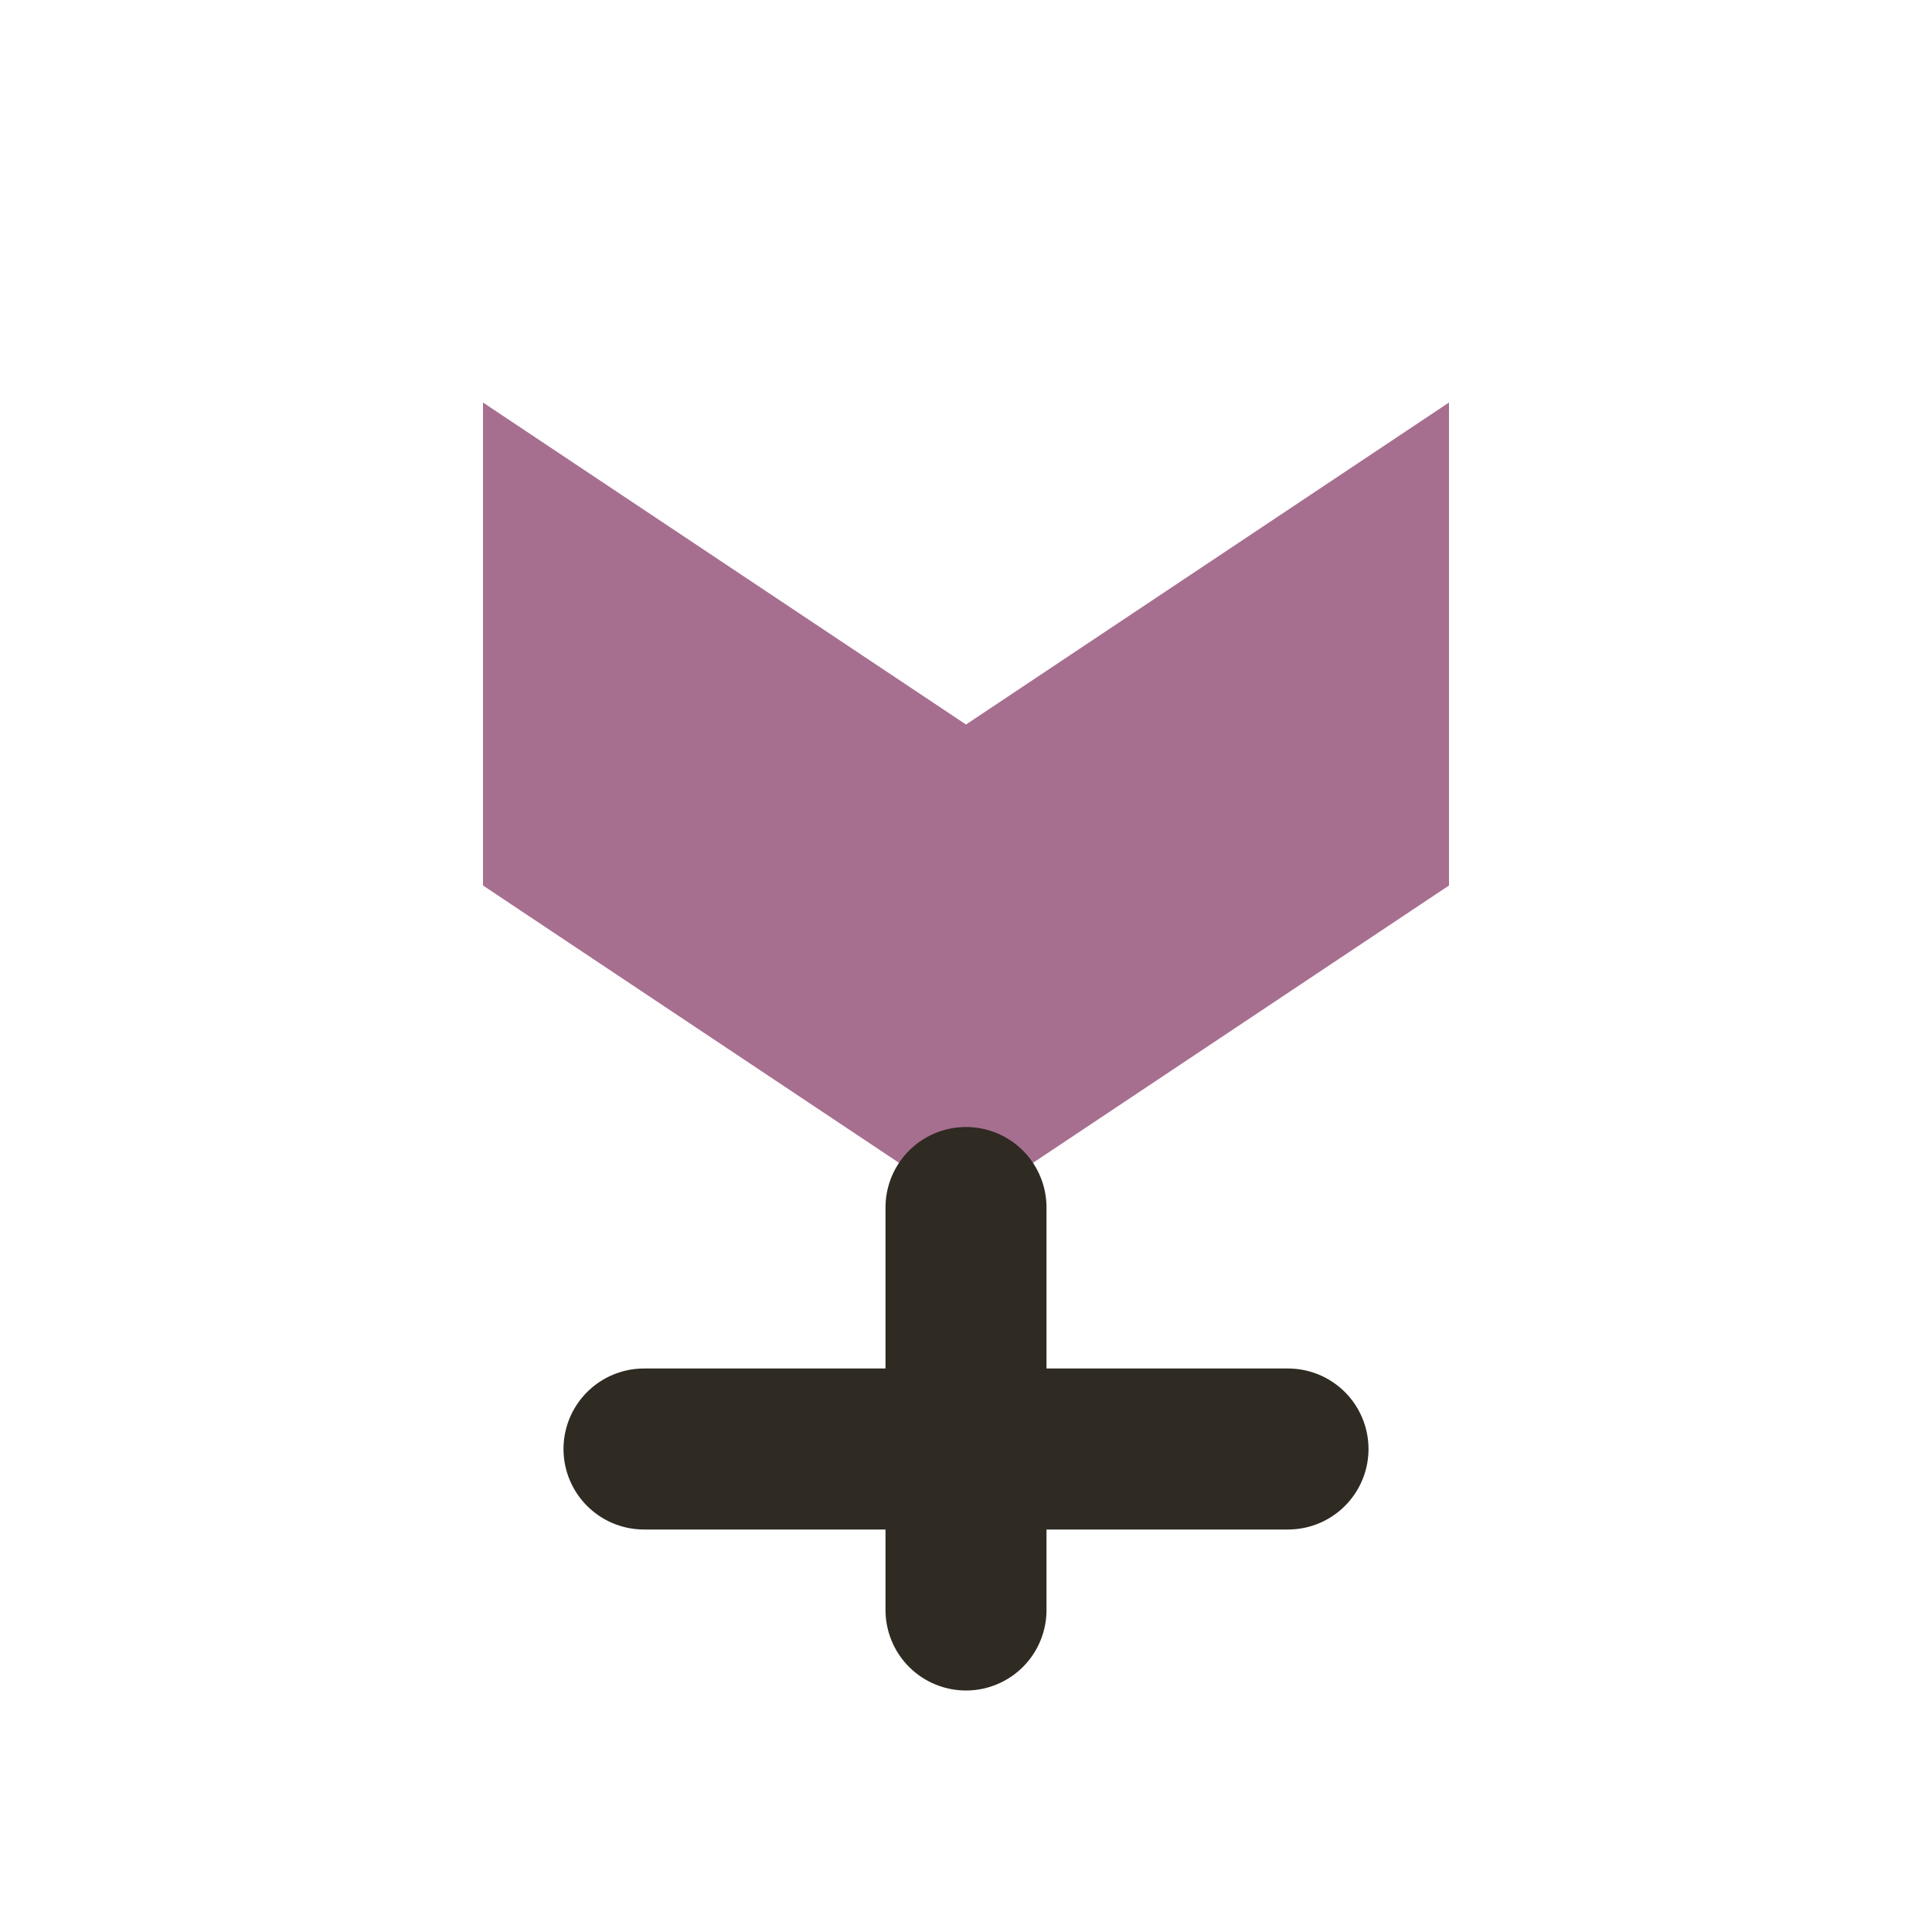
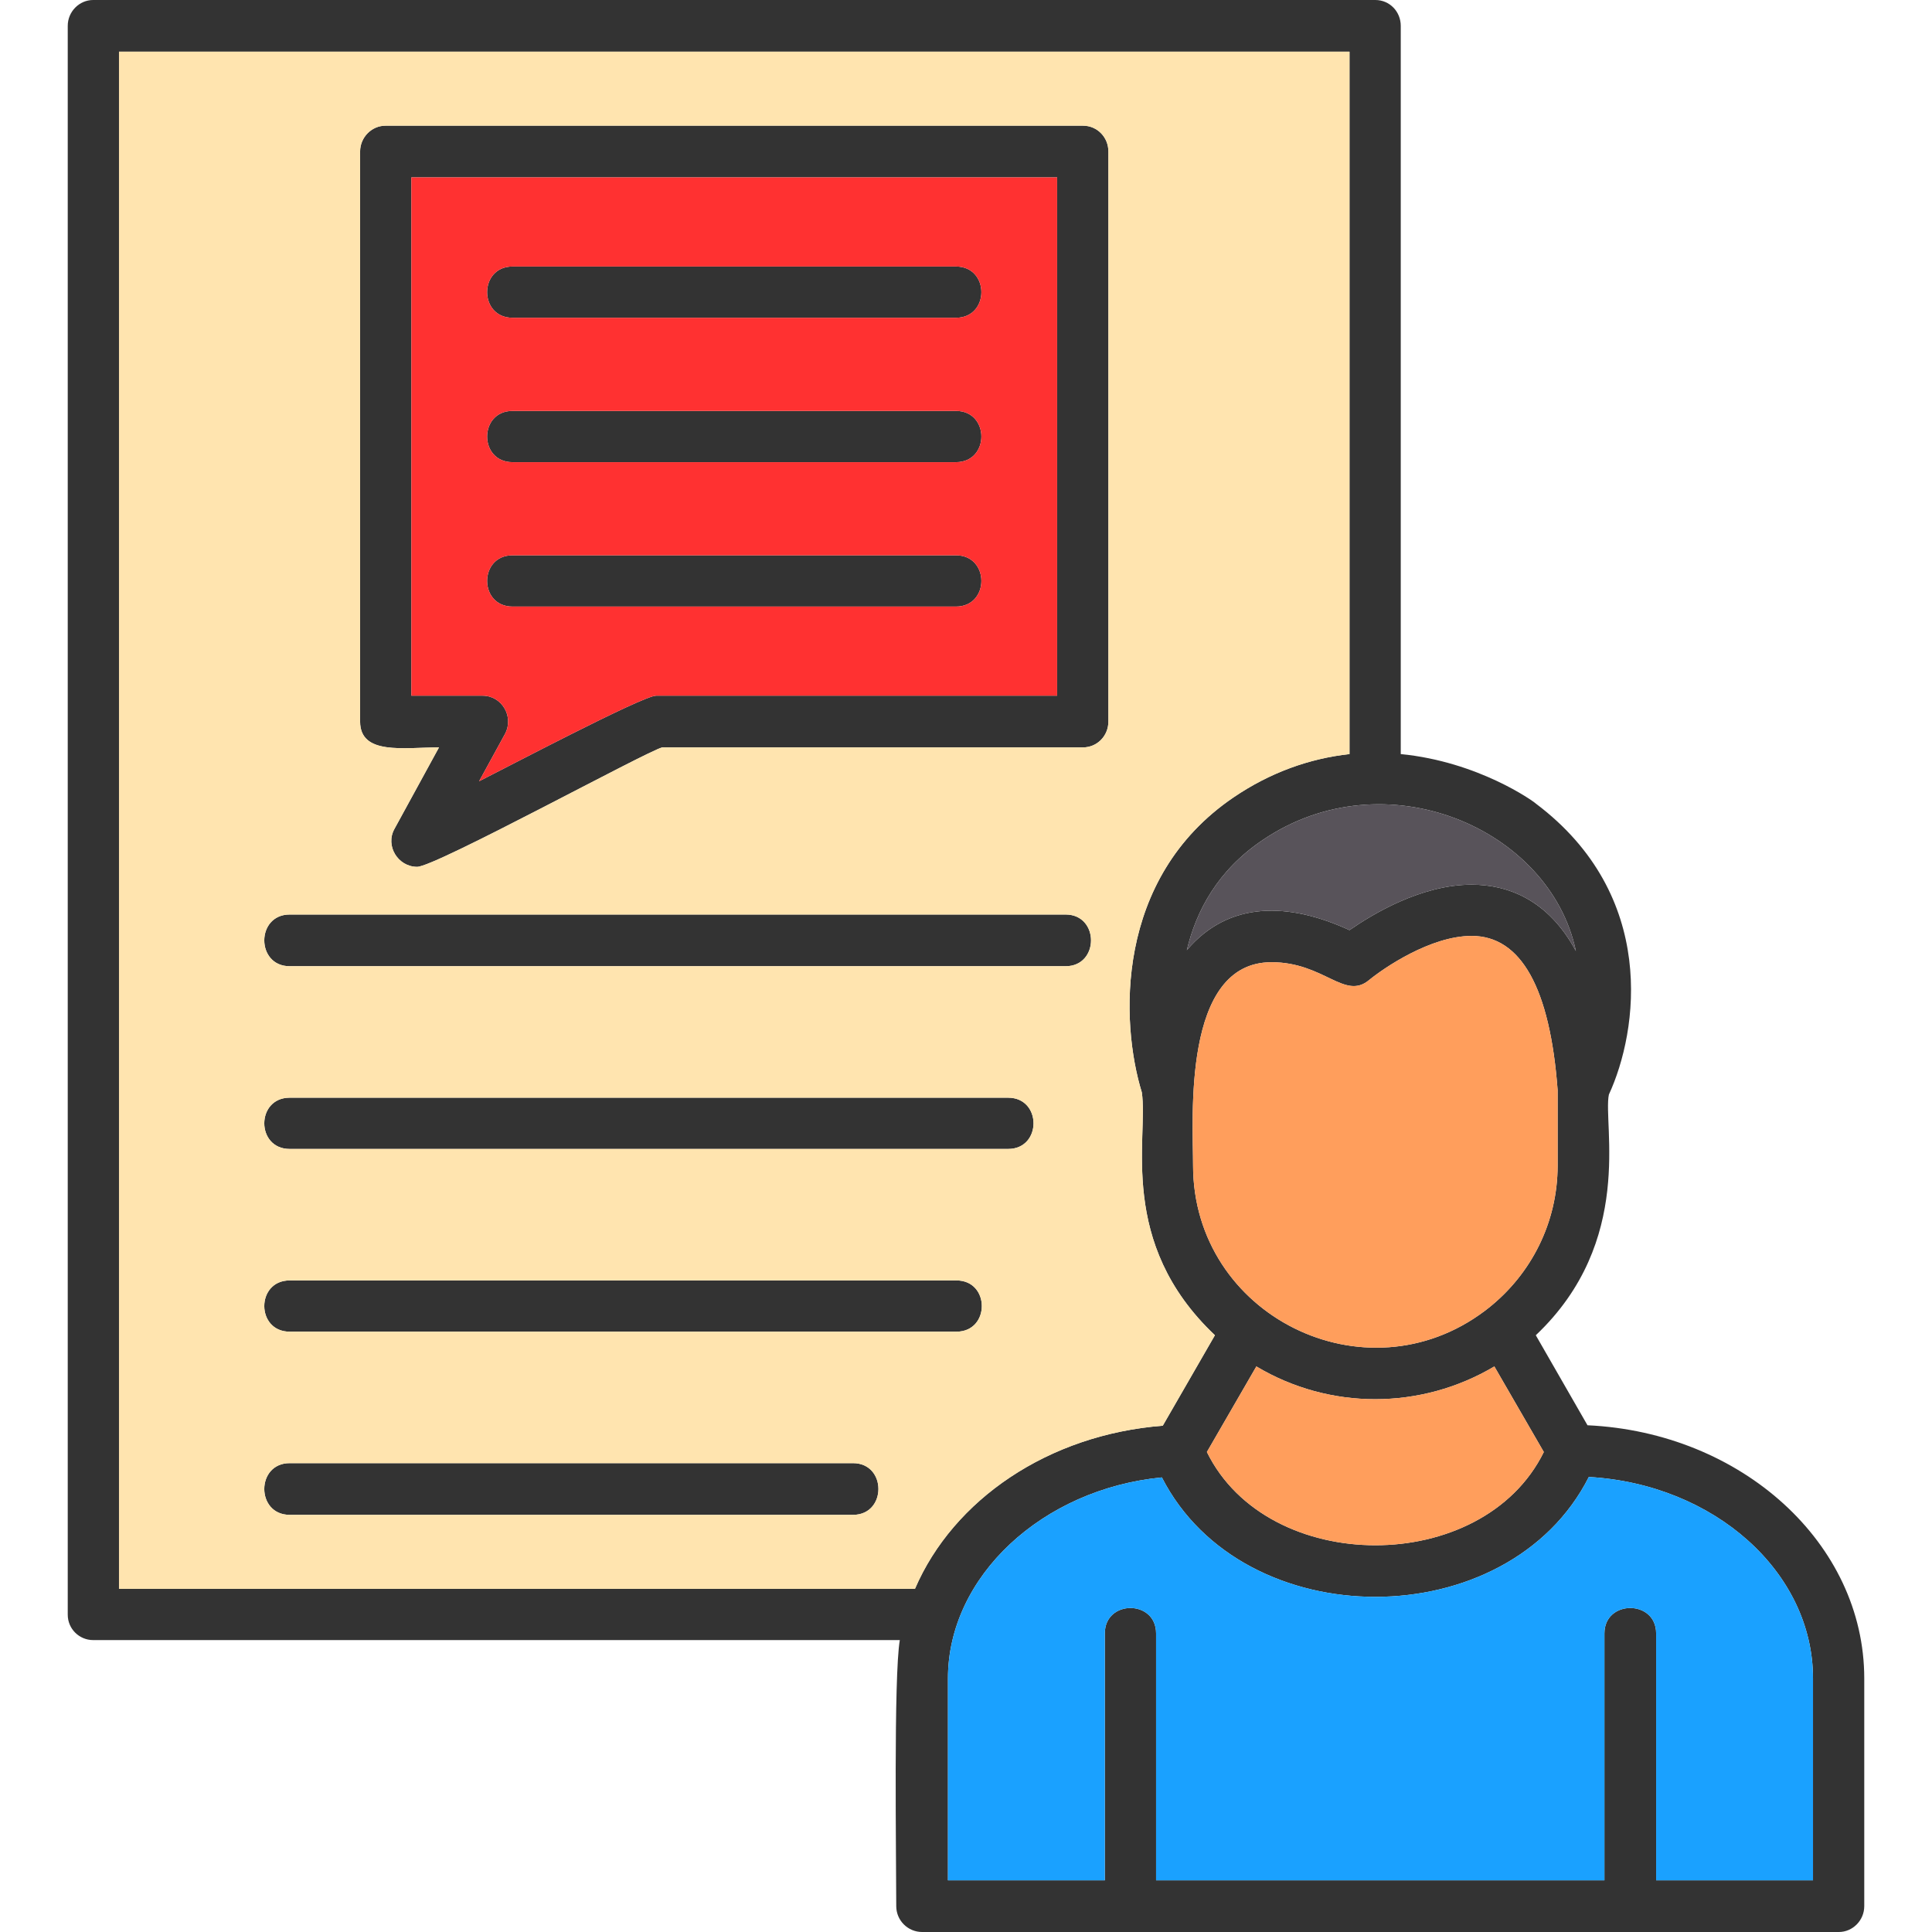
- <svg xmlns="http://www.w3.org/2000/svg" viewBox="0 0 24 24">
-   <path d="m6 5 6 4 6-4v6l-6 4-6-4z" fill="#a76f8f" />
-   <path d="M8 18h8m-4-3v5" stroke="#2f2a22" stroke-width="2" stroke-linecap="round" />
+ <svg xmlns="http://www.w3.org/2000/svg" clip-rule="evenodd" fill-rule="evenodd" height="512" image-rendering="optimizeQuality" shape-rendering="geometricPrecision" text-rendering="geometricPrecision" viewBox="0 0 4335 4335" width="512">
+   <g id="Layer_x0020_1">
+     <path d="m2145 1361h-995c-76 0-76-115 0-115h995c76 0 76 115 0 115zm-126 2319h-1810c-31 0-57-25-57-57v-3565c0-32 26-58 57-58h2877c32 0 57 26 57 58v1634c174 17 298 106 303 111 274 206 230 510 164 653-14 66 59 329-164 540l116 202c346 16 621 265 621 568v511c0 32-26 58-57 58h-2057c-32 0-58-26-58-58 0-109-6-515 8-597zm1009-1988v-1576h-2761v3449h1786c86-200 299-346 556-366l117-203c-220-208-149-443-164-545-48-156-62-480 206-662 81-55 169-87 260-97zm-637 476h-1741c-76 0-76-116 0-116h1741c76 0 76 116 0 116zm-129 410h-1612c-76 0-76-115 0-115h1612c76 0 76 115 0 115zm-116 410h-1496c-76 0-76-115 0-115h1496c76 0 76 115 0 115zm-232 411h-1264c-76 0-76-116 0-116h1264c76 0 76 116 0 116zm-978-1454c-43 0-72-47-51-85l100-183c-79 0-177 18-177-58v-1279c0-32 26-58 57-58h1565c32 0 57 26 57 58v1279c0 32-25 58-57 58h-944c-34 8-509 268-550 268zm-13-384h160c43 0 71 47 50 86l-58 106c52-26 367-192 397-192h900v-1163h-1449zm1785 1697c137 279 619 279 756 0l-111-192c-165 98-370 98-534 0zm-581 961h352v-554c0-76 115-76 115 0v554h1006v-554c0-76 116-76 116 0v554h352v-453c0-239-222-436-503-452-181 358-775 359-958 1-268 26-480 222-480 451zm1205-1278c3-2 6-5 9-7 94-75 154-190 154-319v-169c-17-229-82-346-193-346-92 0-197 72-230 99-55 46-101-40-219-40-201 0-176 350-176 456 0 336 386 529 655 326zm-30-956c79 0 171 32 234 149-58-276-429-435-703-249-101 68-149 159-170 247 95-112 230-107 365-45 52-36 161-102 274-102zm-1157-1272h-995c-76 0-76-115 0-115h995c76 0 76 115 0 115zm0 324h-995c-76 0-76-115 0-115h995c76 0 76 115 0 115z" fill="#333" />
+     <path d="m2145 1361h-995c-76 0-76-115 0-115h995c76 0 76 115 0 115zm-673 200h900v-1163h-1449v1163h160c43 0 71 47 50 86l-58 106c52-26 367-192 397-192zm673-524h-995c-76 0-76-115 0-115h995c76 0 76 115 0 115zm0-324h-995c-76 0-76-115 0-115h995c76 0 76 115 0 115z" fill="#ff3131" />
+     <path d="m2487 340v1279c0 32-25 58-57 58h-944c-34 8-509 268-550 268-43 0-72-47-51-85l100-183c-79 0-177 18-177-58v-1279c0-32 26-58 57-58h1565c32 0 57 26 57 58zm-1837 1712h1741c76 0 76 116 0 116h-1741c-76 0-76-116 0-116zm0 411h1612c76 0 76 115 0 115h-1612c-76 0-76-115 0-115zm0 410h1496c76 0 76 115 0 115h-1496c-76 0-76-115 0-115zm0 410h1264c76 0 76 116 0 116h-1264c-76 0-76-116 0-116zm-383 282h1786c86-200 299-346 556-366l117-203c-220-208-149-443-164-545-48-156-62-480 206-662 81-55 169-87 260-97v-1576h-2761z" fill="#ffe4af" />
+     <path d="m3536 2134c-58-276-429-435-703-249-101 68-149 159-170 247 95-112 230-107 365-45 52-36 161-102 274-102 79 0 171 32 234 149z" fill="#58535a" />
+     <path d="m3302 2100c-92 0-197 72-230 99-55 46-101-40-219-40-201 0-176 350-176 456 0 336 386 529 655 326 3-2 6-5 9-7 94-75 154-190 154-319v-169c-17-229-82-346-193-346z" fill="#ff9e5c" />
+     <path d="m3353 3066c-165 98-370 98-534 0l-111 192c137 279 619 279 756 0z" fill="#ff9e5c" />
+     <path d="m3565 3314c-181 358-775 359-958 1-268 26-480 222-480 451v453h352v-554c0-76 115-76 115 0v554h1006v-554c0-76 116-76 116 0v554h352v-453c0-239-222-436-503-452z" fill="#1aa1ff" />
+   </g>
</svg>
